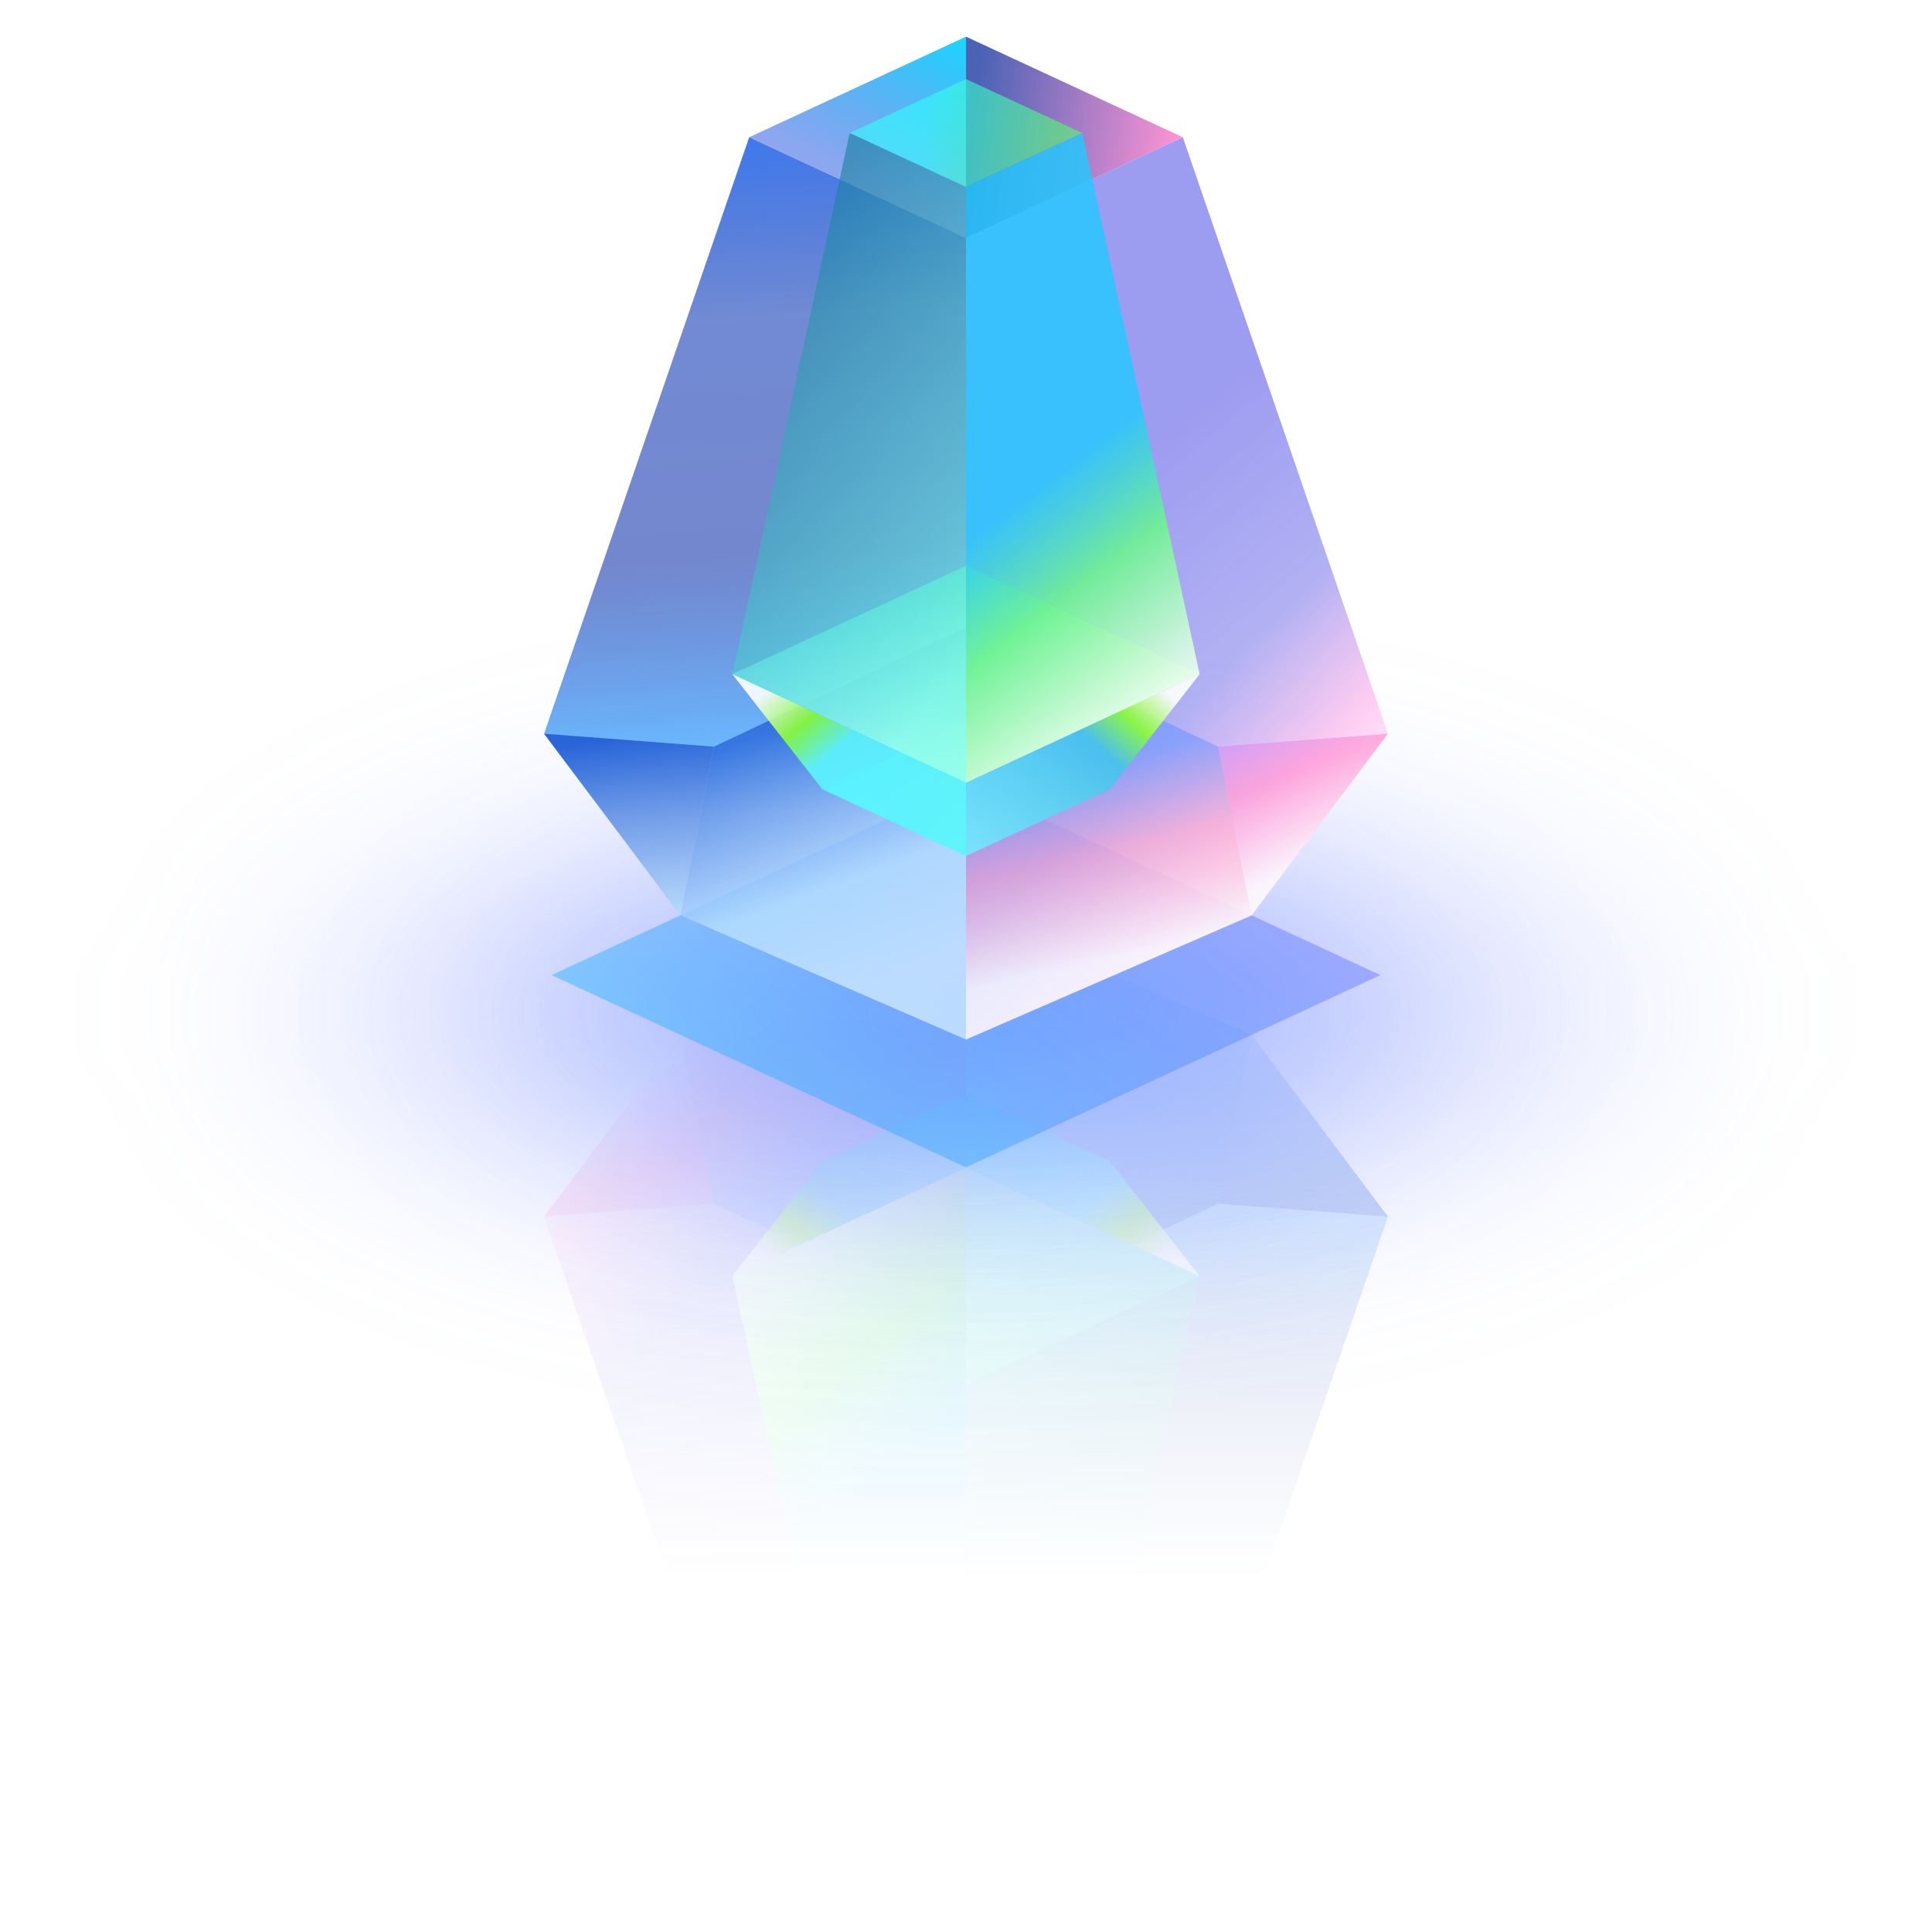
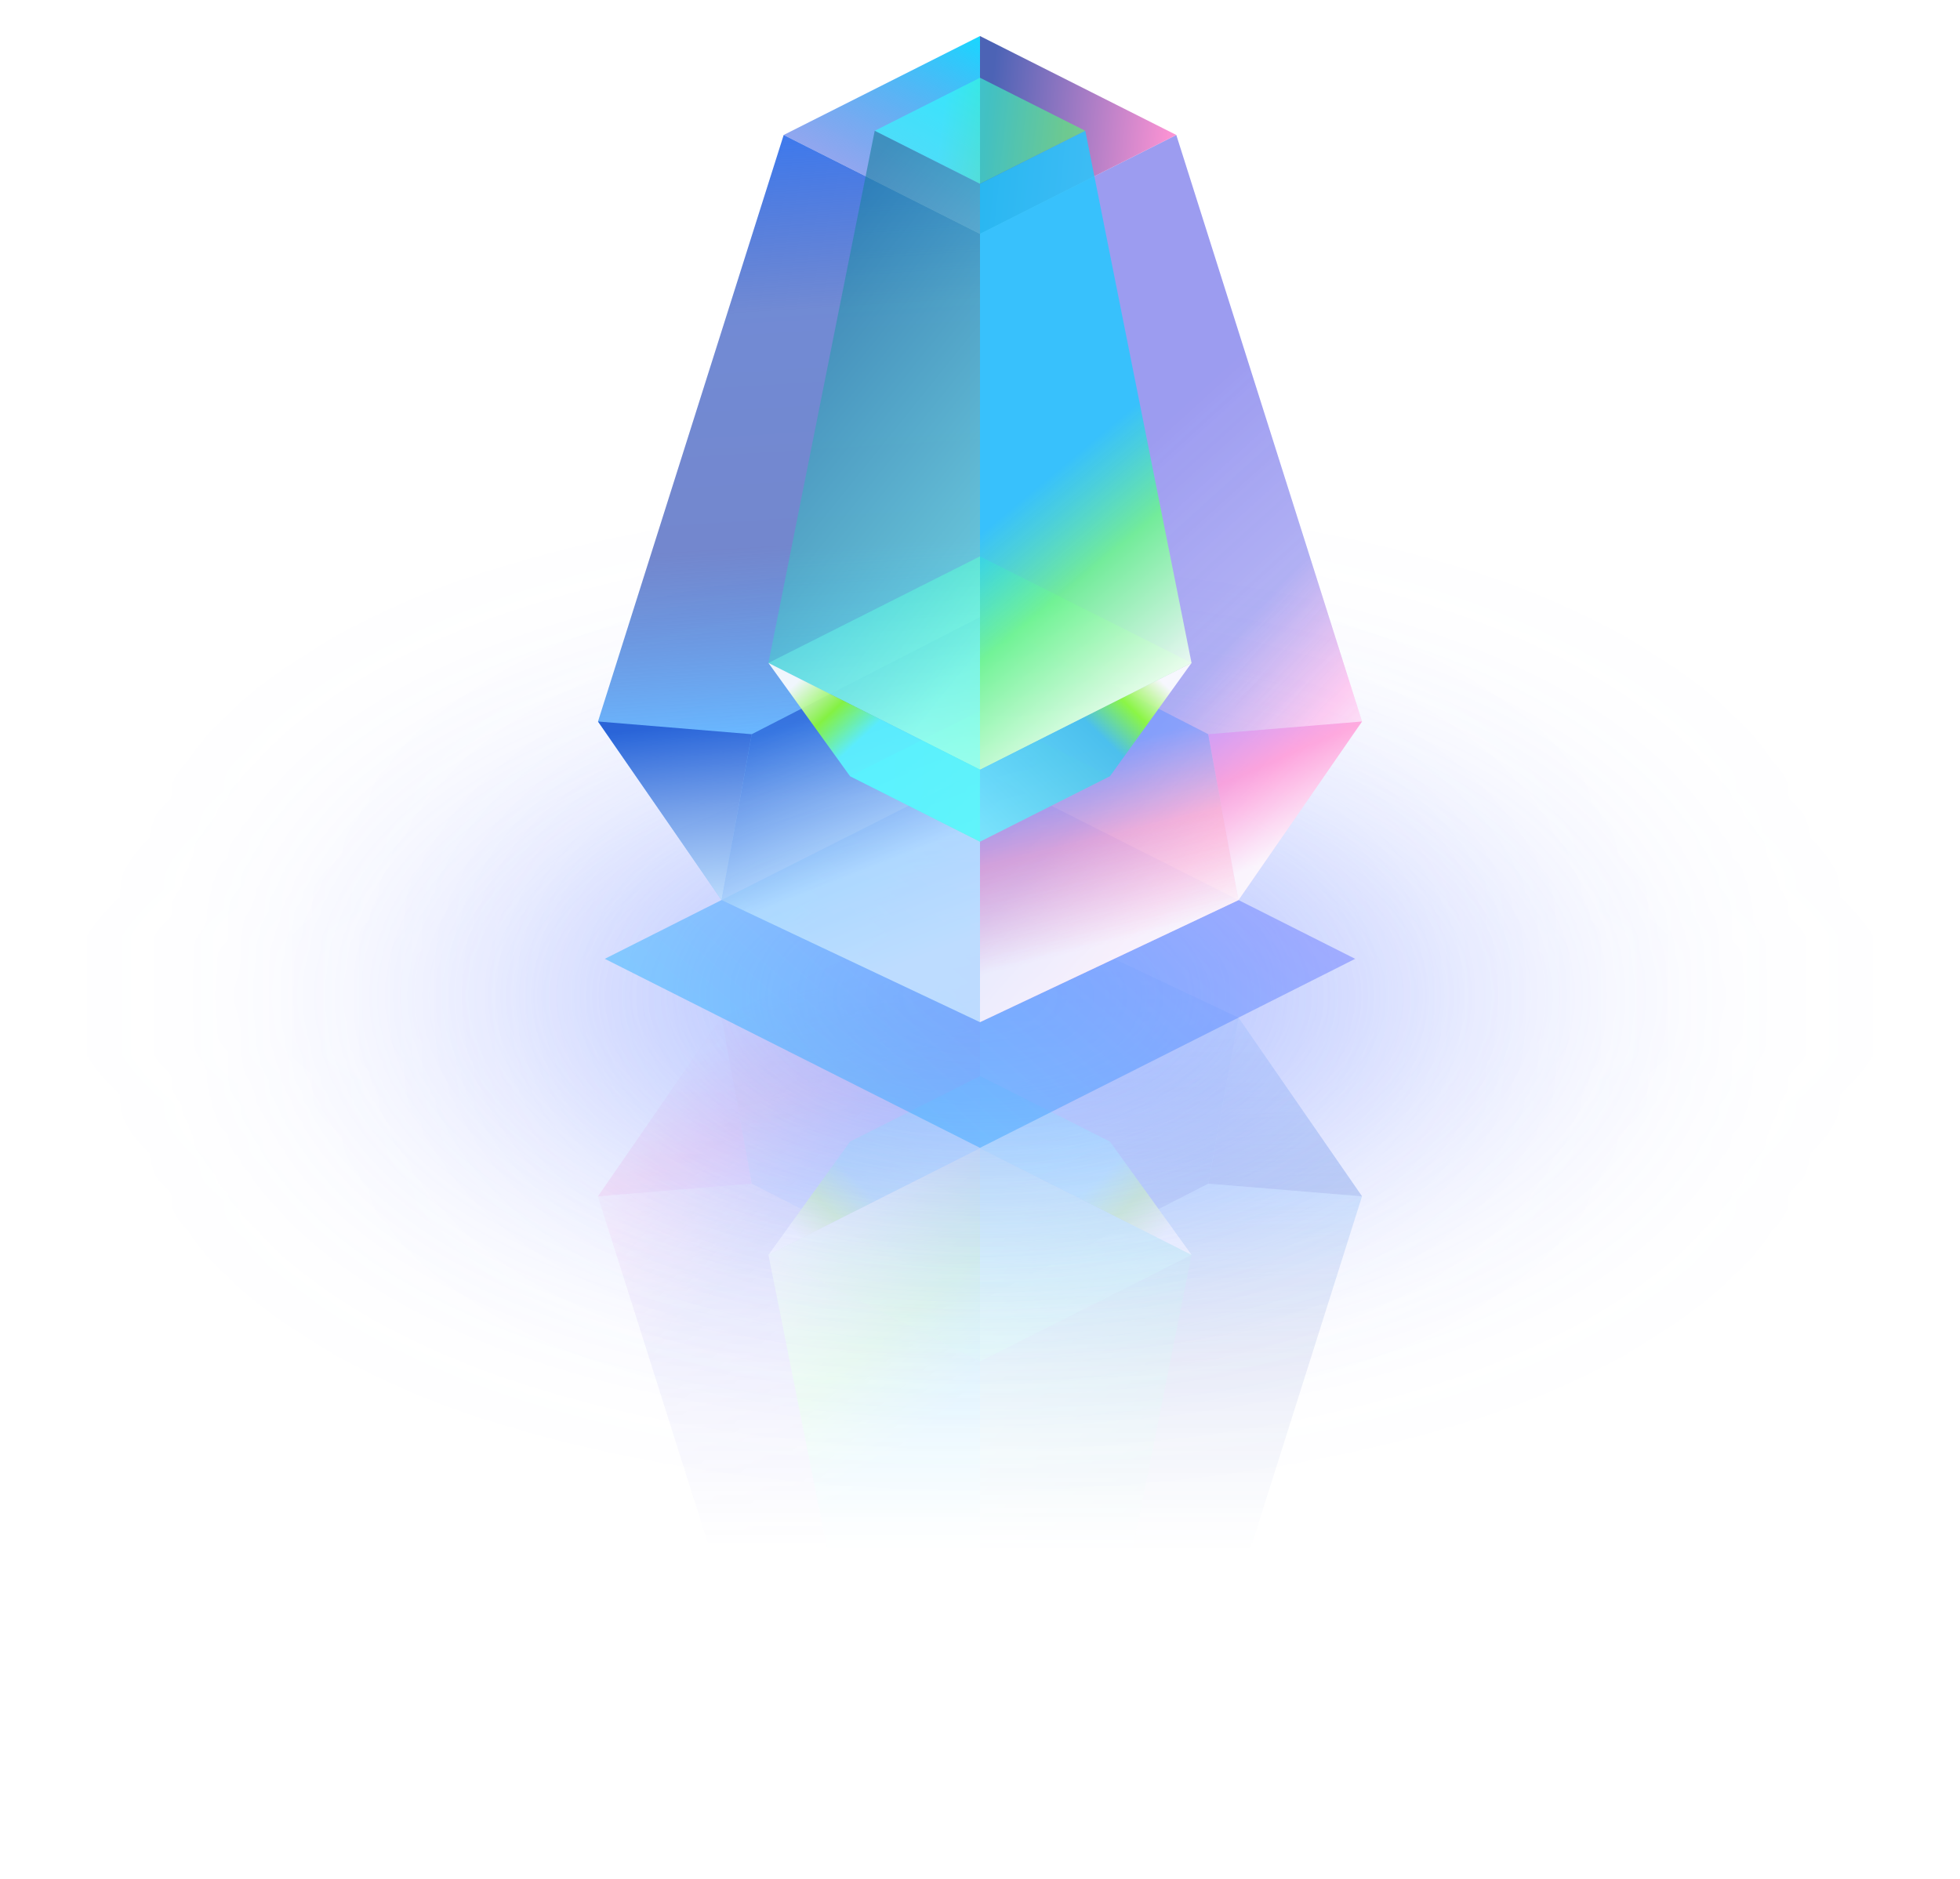
- <svg xmlns="http://www.w3.org/2000/svg" width="182" height="180" viewBox="0 0 182 180" fill="none">
-   <mask id="mask0_861_28" style="mask-type:alpha" maskUnits="userSpaceOnUse" x="33" y="79" width="110" height="101">
-     <rect x="33.679" y="79.853" width="108.834" height="100.147" fill="url(#paint0_linear_861_28)" />
+ <svg xmlns="http://www.w3.org/2000/svg" width="121" height="116" viewBox="0 0 121 116" fill="none">
+   <mask id="mask0_861_28" style="mask-type:alpha" maskUnits="userSpaceOnUse" x="26" y="51" width="66" height="65">
+     <rect x="26.49" y="51.461" width="64.575" height="64.539" fill="url(#paint0_linear_861_28)" />
  </mask>
  <g mask="url(#mask0_861_28)">
    <g opacity="0.8">
-       <path d="M91 85.81L117.891 97.503L130.746 114.618L111.425 170.813L91 161.337L91 85.81Z" fill="url(#paint1_linear_861_28)" />
-       <path opacity="0.8" d="M91 85.81L91 124.62L114.75 113.4L117.891 97.504L91 85.81Z" fill="url(#paint2_linear_861_28)" fill-opacity="0.7" />
+       <path d="M60.5 55.3L76.455 62.836L84.083 73.865L72.619 110.079L60.5 103.973L60.5 55.3Z" fill="url(#paint1_linear_861_28)" />
+       <path opacity="0.8" d="M60.5 55.3L60.5 80.311L74.592 73.08L76.455 62.836L60.5 55.3Z" fill="url(#paint2_linear_861_28)" fill-opacity="0.7" />
      <g opacity="0.8">
-         <path d="M91 85.811L64.105 97.506L51.254 114.618L70.575 170.813L91 161.337L91 85.811Z" fill="url(#paint3_linear_861_28)" fill-opacity="0.7" />
-         <path d="M91 85.811L64.105 97.506L51.254 114.618L70.575 170.813L91 161.337L91 85.811Z" fill="url(#paint4_linear_861_28)" fill-opacity="0.5" />
+         <path d="M60.5 55.3L44.542 62.837L36.917 73.865L48.381 110.079L60.5 103.973L60.5 55.3Z" fill="url(#paint3_linear_861_28)" fill-opacity="0.7" />
+         <path d="M60.5 55.3L44.542 62.837L36.917 73.865L48.381 110.079L60.5 103.973L60.5 55.3Z" fill="url(#paint4_linear_861_28)" fill-opacity="0.5" />
      </g>
-       <path d="M111.426 170.813L91 161.337L91 180.288L111.426 170.813Z" fill="url(#paint5_linear_861_28)" />
-       <path d="M91.001 115.651L77.476 109.377L91.001 103.103L104.525 109.377L91.001 115.651Z" fill="url(#paint6_linear_861_28)" fill-opacity="0.5" />
-       <path d="M70.574 170.813L91 180.288L91 161.337L70.574 170.813Z" fill="url(#paint7_linear_861_28)" fill-opacity="0.8" />
-       <path d="M91.001 176.295L80.045 171.212L91.001 166.13L101.956 171.212L91.001 176.295Z" fill="url(#paint8_linear_861_28)" fill-opacity="0.6" />
-       <path opacity="0.8" d="M91 85.81L91 124.62L67.25 113.4L64.109 97.504L91 85.81Z" fill="url(#paint9_linear_861_28)" />
-       <path d="M51.254 114.618L64.109 97.503L67.25 113.4L51.254 114.618Z" fill="url(#paint10_linear_861_28)" fill-opacity="0.7" />
-       <path d="M91.001 130.437L68.989 120.226L91.001 110.014L113.012 120.226L91.001 130.437Z" fill="url(#paint11_linear_861_28)" fill-opacity="0.7" />
-       <path d="M91.001 130.437L68.989 120.226L91.001 110.014L113.012 120.226L91.001 130.437Z" fill="url(#paint12_linear_861_28)" fill-opacity="0.7" />
-       <path d="M91.001 110.015L68.99 120.225L77.476 109.377L91.001 103.103L91.001 110.015Z" fill="url(#paint13_linear_861_28)" fill-opacity="0.9" />
-       <path d="M91.001 110.012L113.012 120.223L101.956 171.212L91.001 166.13L91.001 110.012Z" fill="url(#paint14_linear_861_28)" fill-opacity="0.6" />
-       <path d="M91 110.012L68.989 120.223L80.045 171.212L91 166.13L91 110.012Z" fill="url(#paint15_linear_861_28)" fill-opacity="0.9" />
-       <path d="M91.001 110.015L113.012 120.225L104.525 109.377L91.001 103.103L91.001 110.015Z" fill="url(#paint16_linear_861_28)" fill-opacity="0.9" />
-       <path d="M130.746 114.618L117.891 97.504L114.75 113.4L130.746 114.618Z" fill="url(#paint17_linear_861_28)" fill-opacity="0.7" />
+       <path d="M72.62 110.079L60.5 103.973L60.5 116.186L72.62 110.079Z" fill="url(#paint5_linear_861_28)" />
+       <path d="M60.5 74.531L52.476 70.488L60.5 66.444L68.525 70.488L60.5 74.531Z" fill="url(#paint6_linear_861_28)" fill-opacity="0.5" />
+       <path d="M48.381 110.079L60.5 116.186L60.5 103.973L48.381 110.079Z" fill="url(#paint7_linear_861_28)" fill-opacity="0.8" />
+       <path d="M60.5 113.612L54 110.337L60.5 107.062L67.001 110.337L60.5 113.612Z" fill="url(#paint8_linear_861_28)" fill-opacity="0.6" />
+       <path opacity="0.8" d="M60.5 55.3L60.5 80.311L46.408 73.08L44.545 62.836L60.5 55.3Z" fill="url(#paint9_linear_861_28)" />
+       <path d="M36.917 73.865L44.545 62.836L46.408 73.08L36.917 73.865Z" fill="url(#paint10_linear_861_28)" fill-opacity="0.7" />
+       <path d="M60.5 84.059L47.44 77.479L60.5 70.898L73.561 77.479L60.5 84.059Z" fill="url(#paint11_linear_861_28)" fill-opacity="0.7" />
+       <path d="M60.5 84.059L47.44 77.479L60.5 70.898L73.561 77.479L60.5 84.059Z" fill="url(#paint12_linear_861_28)" fill-opacity="0.7" />
+       <path d="M60.501 70.898L47.441 77.479L52.476 70.487L60.501 66.444L60.501 70.898Z" fill="url(#paint13_linear_861_28)" fill-opacity="0.9" />
+       <path d="M60.5 70.897L73.56 77.477L67 110.337L60.5 107.061L60.5 70.897Z" fill="url(#paint14_linear_861_28)" fill-opacity="0.6" />
+       <path d="M60.5 70.897L47.44 77.477L54 110.337L60.5 107.061L60.5 70.897Z" fill="url(#paint15_linear_861_28)" fill-opacity="0.9" />
+       <path d="M60.501 70.898L73.561 77.479L68.525 70.487L60.501 66.444L60.501 70.898Z" fill="url(#paint16_linear_861_28)" fill-opacity="0.9" />
+       <path d="M84.083 73.865L76.455 62.836L74.592 73.08L84.083 73.865Z" fill="url(#paint17_linear_861_28)" fill-opacity="0.7" />
    </g>
  </g>
  <g filter="url(#filter0_f_861_28)">
-     <ellipse cx="91" cy="95.397" rx="75" ry="26.273" fill="url(#paint18_radial_861_28)" fill-opacity="0.6" />
+     <ellipse cx="60.5" cy="61.478" rx="44.5" ry="16.931" fill="url(#paint18_radial_861_28)" fill-opacity="0.6" />
  </g>
  <g filter="url(#filter1_f_861_28)">
-     <ellipse cx="91" cy="95.397" rx="53.273" ry="18.662" fill="url(#paint19_radial_861_28)" fill-opacity="0.6" />
-   </g>
-   <path d="M90.999 73.755L130.036 91.864L90.999 109.973L51.963 91.864L90.999 73.755Z" fill="url(#paint20_linear_861_28)" fill-opacity="0.5" />
-   <path d="M91 97.933L64.109 86.239L51.254 69.125L70.575 12.93L91 22.406L91 97.933Z" fill="url(#paint21_linear_861_28)" />
-   <path opacity="0.8" d="M91 97.933L91 59.122L67.25 70.343L64.109 86.239L91 97.933Z" fill="url(#paint22_linear_861_28)" fill-opacity="0.7" />
+     <ellipse cx="60.5" cy="61.478" rx="31.609" ry="12.026" fill="url(#paint19_radial_861_28)" fill-opacity="0.6" />
+   </g>
+   <path d="M60.5 47.531L83.661 59.201L60.5 70.871L37.338 59.201L60.5 47.531Z" fill="url(#paint20_linear_861_28)" fill-opacity="0.5" />
+   <path d="M60.5 63.112L44.545 55.576L36.917 44.547L48.381 8.333L60.5 14.439L60.5 63.112Z" fill="url(#paint21_linear_861_28)" />
+   <path opacity="0.8" d="M60.5 63.112L60.5 38.101L46.408 45.332L44.545 55.576L60.5 63.112Z" fill="url(#paint22_linear_861_28)" fill-opacity="0.7" />
  <g opacity="0.8">
-     <path d="M91 97.932L117.895 86.237L130.746 69.125L111.425 12.93L91 22.406L91 97.932Z" fill="url(#paint23_linear_861_28)" fill-opacity="0.7" />
-     <path d="M91 97.932L117.895 86.237L130.746 69.125L111.425 12.93L91 22.406L91 97.932Z" fill="url(#paint24_linear_861_28)" fill-opacity="0.5" />
-   </g>
-   <path d="M70.574 12.93L91 22.405L91 3.454L70.574 12.93Z" fill="url(#paint25_linear_861_28)" />
-   <path d="M90.999 68.091L104.524 74.365L90.999 80.64L77.475 74.365L90.999 68.091Z" fill="url(#paint26_linear_861_28)" fill-opacity="0.5" />
-   <path d="M111.426 12.93L91 3.454L91 22.405L111.426 12.93Z" fill="url(#paint27_linear_861_28)" fill-opacity="0.8" />
-   <path d="M90.999 7.448L101.955 12.53L90.999 17.613L80.044 12.53L90.999 7.448Z" fill="url(#paint28_linear_861_28)" fill-opacity="0.6" />
-   <path opacity="0.8" d="M91 97.933L91 59.122L114.75 70.343L117.891 86.239L91 97.933Z" fill="url(#paint29_linear_861_28)" />
-   <path d="M130.746 69.124L117.891 86.239L114.75 70.343L130.746 69.124Z" fill="url(#paint30_linear_861_28)" fill-opacity="0.7" />
-   <path d="M90.999 53.306L113.011 63.517L90.999 73.728L68.988 63.517L90.999 53.306Z" fill="url(#paint31_linear_861_28)" fill-opacity="0.7" />
-   <path d="M90.999 53.306L113.011 63.517L90.999 73.728L68.988 63.517L90.999 53.306Z" fill="url(#paint32_linear_861_28)" fill-opacity="0.7" />
-   <path d="M90.999 73.728L113.01 63.517L104.524 74.366L90.999 80.64V73.728Z" fill="url(#paint33_linear_861_28)" fill-opacity="0.9" />
-   <path d="M90.999 73.731L68.988 63.52L80.044 12.53L90.999 17.613L90.999 73.731Z" fill="url(#paint34_linear_861_28)" fill-opacity="0.6" />
-   <path d="M91 73.731L113.011 63.52L101.955 12.53L91 17.613L91 73.731Z" fill="url(#paint35_linear_861_28)" fill-opacity="0.9" />
-   <path d="M90.999 73.728L68.988 63.517L77.475 74.366L90.999 80.64V73.728Z" fill="url(#paint36_linear_861_28)" fill-opacity="0.9" />
-   <path d="M51.254 69.124L64.109 86.239L67.25 70.343L51.254 69.124Z" fill="url(#paint37_linear_861_28)" fill-opacity="0.7" />
+     <path d="M60.5 63.112L76.458 55.575L84.083 44.547L72.619 8.333L60.5 14.439L60.5 63.112Z" fill="url(#paint23_linear_861_28)" fill-opacity="0.7" />
+     <path d="M60.5 63.112L76.458 55.575L84.083 44.547L72.619 8.333L60.5 14.439L60.5 63.112Z" fill="url(#paint24_linear_861_28)" fill-opacity="0.5" />
+   </g>
+   <path d="M48.38 8.333L60.5 14.439L60.5 2.226L48.38 8.333Z" fill="url(#paint25_linear_861_28)" />
+   <path d="M60.5 43.881L68.524 47.924L60.5 51.968L52.475 47.924L60.5 43.881Z" fill="url(#paint26_linear_861_28)" fill-opacity="0.5" />
+   <path d="M72.619 8.333L60.5 2.226L60.5 14.439L72.619 8.333Z" fill="url(#paint27_linear_861_28)" fill-opacity="0.8" />
+   <path d="M60.5 4.8L67 8.075L60.5 11.35L53.999 8.075L60.5 4.8Z" fill="url(#paint28_linear_861_28)" fill-opacity="0.6" />
+   <path opacity="0.8" d="M60.5 63.112L60.5 38.101L74.592 45.332L76.455 55.576L60.5 63.112Z" fill="url(#paint29_linear_861_28)" />
+   <path d="M84.083 44.547L76.455 55.576L74.592 45.332L84.083 44.547Z" fill="url(#paint30_linear_861_28)" fill-opacity="0.7" />
+   <path d="M60.5 34.353L73.56 40.933L60.5 47.514L47.44 40.933L60.5 34.353Z" fill="url(#paint31_linear_861_28)" fill-opacity="0.7" />
+   <path d="M60.5 34.353L73.56 40.933L60.5 47.514L47.44 40.933L60.5 34.353Z" fill="url(#paint32_linear_861_28)" fill-opacity="0.7" />
+   <path d="M60.499 47.513L73.559 40.933L68.524 47.925L60.499 51.968V47.513Z" fill="url(#paint33_linear_861_28)" fill-opacity="0.9" />
+   <path d="M60.5 47.515L47.44 40.935L54 8.075L60.5 11.35L60.5 47.515Z" fill="url(#paint34_linear_861_28)" fill-opacity="0.6" />
+   <path d="M60.5 47.515L73.56 40.935L67 8.075L60.5 11.35L60.5 47.515Z" fill="url(#paint35_linear_861_28)" fill-opacity="0.9" />
+   <path d="M60.499 47.513L47.44 40.933L52.475 47.925L60.499 51.968V47.513Z" fill="url(#paint36_linear_861_28)" fill-opacity="0.9" />
+   <path d="M36.917 44.547L44.545 55.576L46.408 45.332L36.917 44.547Z" fill="url(#paint37_linear_861_28)" fill-opacity="0.7" />
  <defs>
-     <filter id="filter0_f_861_28" x="0.473" y="53.597" width="181.055" height="83.6" filterUnits="userSpaceOnUse" color-interpolation-filters="sRGB">
+     <filter id="filter0_f_861_28" x="0.473" y="29.019" width="120.055" height="64.917" filterUnits="userSpaceOnUse" color-interpolation-filters="sRGB">
      <feFlood flood-opacity="0" result="BackgroundImageFix" />
      <feBlend mode="normal" in="SourceGraphic" in2="BackgroundImageFix" result="shape" />
      <feGaussianBlur stdDeviation="7.764" result="effect1_foregroundBlur_861_28" />
    </filter>
-     <filter id="filter1_f_861_28" x="22.2" y="61.208" width="137.601" height="68.378" filterUnits="userSpaceOnUse" color-interpolation-filters="sRGB">
+     <filter id="filter1_f_861_28" x="13.364" y="33.924" width="94.272" height="55.108" filterUnits="userSpaceOnUse" color-interpolation-filters="sRGB">
      <feFlood flood-opacity="0" result="BackgroundImageFix" />
      <feBlend mode="normal" in="SourceGraphic" in2="BackgroundImageFix" result="shape" />
      <feGaussianBlur stdDeviation="7.764" result="effect1_foregroundBlur_861_28" />
    </filter>
-     <linearGradient id="paint0_linear_861_28" x1="88.097" y1="40.295" x2="88.097" y2="148.545" gradientUnits="userSpaceOnUse">
+     <linearGradient id="paint0_linear_861_28" x1="58.777" y1="25.968" x2="58.777" y2="95.729" gradientUnits="userSpaceOnUse">
      <stop />
      <stop offset="1" stop-opacity="0" />
    </linearGradient>
-     <linearGradient id="paint1_linear_861_28" x1="12.767" y1="176.76" x2="9.071" y2="113.098" gradientUnits="userSpaceOnUse">
+     <linearGradient id="paint1_linear_861_28" x1="14.082" y1="113.912" x2="11.497" y2="72.91" gradientUnits="userSpaceOnUse">
      <stop stop-color="#3D79ED" />
      <stop offset="0.266" stop-color="#3458C1" stop-opacity="0.7" />
      <stop offset="0.619" stop-color="#3753B8" stop-opacity="0.7" />
      <stop offset="0.896" stop-color="#5BB0FF" stop-opacity="0.9" />
      <stop offset="1" stop-color="#5BB0FF" stop-opacity="0.6" />
    </linearGradient>
-     <linearGradient id="paint2_linear_861_28" x1="94.18" y1="90.932" x2="103.652" y2="117.119" gradientUnits="userSpaceOnUse">
+     <linearGradient id="paint2_linear_861_28" x1="62.387" y1="58.6" x2="68.882" y2="75.133" gradientUnits="userSpaceOnUse">
      <stop offset="0.047" stop-color="white" />
      <stop offset="0.427" stop-color="#DFF4FF" />
      <stop offset="0.995" stop-color="#0E42C8" />
    </linearGradient>
-     <linearGradient id="paint3_linear_861_28" x1="51.254" y1="83.469" x2="89.494" y2="119.842" gradientUnits="userSpaceOnUse">
+     <linearGradient id="paint3_linear_861_28" x1="36.917" y1="53.791" x2="61.376" y2="75.211" gradientUnits="userSpaceOnUse">
      <stop offset="0.28" stop-color="white" />
      <stop offset="0.47" stop-color="#FF79DA" />
      <stop offset="0.693" stop-color="#3D3AE3" stop-opacity="0.9" />
    </linearGradient>
-     <linearGradient id="paint4_linear_861_28" x1="51.254" y1="87.408" x2="87.21" y2="130.429" gradientUnits="userSpaceOnUse">
+     <linearGradient id="paint4_linear_861_28" x1="36.917" y1="56.329" x2="60.353" y2="82.147" gradientUnits="userSpaceOnUse">
      <stop offset="0.161" stop-color="white" />
      <stop offset="1" stop-color="white" stop-opacity="0" />
    </linearGradient>
-     <linearGradient id="paint5_linear_861_28" x1="90.95" y1="179.973" x2="98.59" y2="164.366" gradientUnits="userSpaceOnUse">
+     <linearGradient id="paint5_linear_861_28" x1="60.47" y1="115.983" x2="65.639" y2="106.262" gradientUnits="userSpaceOnUse">
      <stop stop-color="#1AD6FF" />
      <stop offset="1" stop-color="#496BE4" stop-opacity="0.6" />
      <stop offset="1" stop-color="#1F3CA3" />
    </linearGradient>
-     <linearGradient id="paint6_linear_861_28" x1="83.238" y1="105.838" x2="101.316" y2="111.181" gradientUnits="userSpaceOnUse">
-       <stop stop-color="#81FF6C" />
-       <stop offset="1" stop-color="#31F3FF" />
-     </linearGradient>
-     <linearGradient id="paint7_linear_861_28" x1="70.574" y1="171.784" x2="89.953" y2="174.029" gradientUnits="userSpaceOnUse">
+     <linearGradient id="paint6_linear_861_28" x1="55.894" y1="68.207" x2="66.754" y2="71.162" gradientUnits="userSpaceOnUse">
+       <stop stop-color="#81FF6C" />
+       <stop offset="1" stop-color="#31F3FF" />
+     </linearGradient>
+     <linearGradient id="paint7_linear_861_28" x1="48.381" y1="110.706" x2="59.902" y2="111.934" gradientUnits="userSpaceOnUse">
      <stop stop-color="#FF79C9" />
      <stop offset="1" stop-color="#1F3CA3" />
    </linearGradient>
-     <linearGradient id="paint8_linear_861_28" x1="82.162" y1="170.022" x2="94.993" y2="171.859" gradientUnits="userSpaceOnUse">
+     <linearGradient id="paint8_linear_861_28" x1="55.256" y1="109.57" x2="62.892" y2="110.576" gradientUnits="userSpaceOnUse">
      <stop stop-color="#52FF6E" />
      <stop offset="1" stop-color="#31FFFF" />
    </linearGradient>
-     <linearGradient id="paint9_linear_861_28" x1="69.369" y1="91.968" x2="76.015" y2="121.374" gradientUnits="userSpaceOnUse">
+     <linearGradient id="paint9_linear_861_28" x1="47.665" y1="59.269" x2="52.277" y2="78.055" gradientUnits="userSpaceOnUse">
      <stop offset="0.104" stop-color="white" />
      <stop offset="0.437" stop-color="#FFAACE" stop-opacity="0.8" />
      <stop offset="0.719" stop-color="#6F97FF" stop-opacity="0.8" />
    </linearGradient>
-     <linearGradient id="paint10_linear_861_28" x1="59.252" y1="101.919" x2="64.8" y2="115.611" gradientUnits="userSpaceOnUse">
+     <linearGradient id="paint10_linear_861_28" x1="41.663" y1="65.681" x2="45.45" y2="74.287" gradientUnits="userSpaceOnUse">
      <stop stop-color="white" />
      <stop offset="0.591" stop-color="#FF94D4" />
      <stop offset="1" stop-color="#C994FF" />
    </linearGradient>
-     <linearGradient id="paint11_linear_861_28" x1="78.367" y1="114.465" x2="107.79" y2="123.162" gradientUnits="userSpaceOnUse">
-       <stop stop-color="#81FF6C" />
-       <stop offset="1" stop-color="#31F3FF" />
-     </linearGradient>
-     <linearGradient id="paint12_linear_861_28" x1="91.001" y1="110.748" x2="91.001" y2="130.903" gradientUnits="userSpaceOnUse">
-       <stop stop-color="white" />
-       <stop offset="1" stop-color="white" stop-opacity="0" />
-     </linearGradient>
-     <linearGradient id="paint13_linear_861_28" x1="67.916" y1="120.225" x2="85.953" y2="99.921" gradientUnits="userSpaceOnUse">
+     <linearGradient id="paint11_linear_861_28" x1="53.004" y1="73.767" x2="70.678" y2="78.576" gradientUnits="userSpaceOnUse">
+       <stop stop-color="#81FF6C" />
+       <stop offset="1" stop-color="#31F3FF" />
+     </linearGradient>
+     <linearGradient id="paint12_linear_861_28" x1="60.5" y1="71.371" x2="60.5" y2="84.36" gradientUnits="userSpaceOnUse">
+       <stop stop-color="white" />
+       <stop offset="1" stop-color="white" stop-opacity="0" />
+     </linearGradient>
+     <linearGradient id="paint13_linear_861_28" x1="46.803" y1="77.479" x2="58.502" y2="65.355" gradientUnits="userSpaceOnUse">
      <stop offset="0.15" stop-color="white" />
      <stop offset="0.3" stop-color="#8CFF31" />
      <stop offset="0.449" stop-color="#45C3EB" />
      <stop offset="1" stop-color="#72E6FF" />
    </linearGradient>
-     <linearGradient id="paint14_linear_861_28" x1="100.828" y1="110.012" x2="130.355" y2="135.806" gradientUnits="userSpaceOnUse">
+     <linearGradient id="paint14_linear_861_28" x1="66.331" y1="70.897" x2="85.087" y2="85.982" gradientUnits="userSpaceOnUse">
      <stop stop-color="#6CFFED" />
      <stop offset="1" stop-color="#197F9F" />
    </linearGradient>
-     <linearGradient id="paint15_linear_861_28" x1="14.076" y1="132.957" x2="42.35" y2="169.866" gradientUnits="userSpaceOnUse">
+     <linearGradient id="paint15_linear_861_28" x1="14.858" y1="85.683" x2="33.416" y2="107.987" gradientUnits="userSpaceOnUse">
      <stop offset="0.465" stop-color="white" />
      <stop offset="0.79" stop-color="#6DF390" />
      <stop offset="1" stop-color="#21CAFF" stop-opacity="0.9" />
    </linearGradient>
-     <linearGradient id="paint16_linear_861_28" x1="113.012" y1="120.225" x2="96.011" y2="100.16" gradientUnits="userSpaceOnUse">
+     <linearGradient id="paint16_linear_861_28" x1="73.561" y1="77.479" x2="62.492" y2="65.451" gradientUnits="userSpaceOnUse">
      <stop offset="0.125" stop-color="white" />
      <stop offset="0.298" stop-color="#8CFF31" />
      <stop offset="0.448" stop-color="#5BF5FF" />
    </linearGradient>
-     <linearGradient id="paint17_linear_861_28" x1="117.054" y1="96.115" x2="119.062" y2="114.736" gradientUnits="userSpaceOnUse">
+     <linearGradient id="paint17_linear_861_28" x1="75.959" y1="61.941" x2="77.361" y2="73.916" gradientUnits="userSpaceOnUse">
      <stop stop-color="#DFF4FF" />
      <stop offset="0.995" stop-color="#0E42C8" />
    </linearGradient>
-     <radialGradient id="paint18_radial_861_28" cx="0" cy="0" r="1" gradientUnits="userSpaceOnUse" gradientTransform="translate(90.9999 95.3968) rotate(90) scale(26.2726 75)">
+     <radialGradient id="paint18_radial_861_28" cx="0" cy="0" r="1" gradientUnits="userSpaceOnUse" gradientTransform="translate(60.5 61.4779) rotate(90) scale(16.9312 44.5)">
      <stop stop-color="#739AFF" />
      <stop offset="1" stop-color="#6978FF" stop-opacity="0" />
    </radialGradient>
-     <radialGradient id="paint19_radial_861_28" cx="0" cy="0" r="1" gradientUnits="userSpaceOnUse" gradientTransform="translate(91.0001 95.3967) rotate(90) scale(18.6617 53.2732)">
+     <radialGradient id="paint19_radial_861_28" cx="0" cy="0" r="1" gradientUnits="userSpaceOnUse" gradientTransform="translate(60.5001 61.4779) rotate(90) scale(12.0264 31.6088)">
      <stop stop-color="#739AFF" />
      <stop offset="1" stop-color="#6978FF" stop-opacity="0" />
    </radialGradient>
-     <linearGradient id="paint20_linear_861_28" x1="110.518" y1="76.208" x2="79.952" y2="114.314" gradientUnits="userSpaceOnUse">
+     <linearGradient id="paint20_linear_861_28" x1="72.08" y1="49.112" x2="52.092" y2="72.055" gradientUnits="userSpaceOnUse">
      <stop stop-color="#6C7BFF" />
      <stop offset="1" stop-color="#31B5FF" />
    </linearGradient>
-     <linearGradient id="paint21_linear_861_28" x1="169.233" y1="6.983" x2="172.929" y2="70.644" gradientUnits="userSpaceOnUse">
+     <linearGradient id="paint21_linear_861_28" x1="106.918" y1="4.5" x2="109.503" y2="45.502" gradientUnits="userSpaceOnUse">
      <stop stop-color="#3D79ED" />
      <stop offset="0.266" stop-color="#3458C1" stop-opacity="0.7" />
      <stop offset="0.619" stop-color="#3753B8" stop-opacity="0.7" />
      <stop offset="0.896" stop-color="#5BB0FF" stop-opacity="0.9" />
      <stop offset="1" stop-color="#5BB0FF" stop-opacity="0.6" />
    </linearGradient>
-     <linearGradient id="paint22_linear_861_28" x1="87.82" y1="92.811" x2="78.348" y2="66.624" gradientUnits="userSpaceOnUse">
+     <linearGradient id="paint22_linear_861_28" x1="58.613" y1="59.812" x2="52.118" y2="43.279" gradientUnits="userSpaceOnUse">
      <stop offset="0.047" stop-color="white" />
      <stop offset="0.427" stop-color="#DFF4FF" />
      <stop offset="0.995" stop-color="#0E42C8" />
    </linearGradient>
-     <linearGradient id="paint23_linear_861_28" x1="130.746" y1="100.274" x2="92.506" y2="63.901" gradientUnits="userSpaceOnUse">
+     <linearGradient id="paint23_linear_861_28" x1="84.083" y1="64.621" x2="59.624" y2="43.201" gradientUnits="userSpaceOnUse">
      <stop offset="0.28" stop-color="white" />
      <stop offset="0.47" stop-color="#FF79DA" />
      <stop offset="0.693" stop-color="#3D3AE3" stop-opacity="0.9" />
    </linearGradient>
-     <linearGradient id="paint24_linear_861_28" x1="130.746" y1="96.335" x2="94.79" y2="53.313" gradientUnits="userSpaceOnUse">
+     <linearGradient id="paint24_linear_861_28" x1="84.083" y1="62.083" x2="60.647" y2="36.266" gradientUnits="userSpaceOnUse">
      <stop offset="0.161" stop-color="white" />
      <stop offset="1" stop-color="white" stop-opacity="0" />
    </linearGradient>
-     <linearGradient id="paint25_linear_861_28" x1="91.05" y1="3.769" x2="83.41" y2="19.377" gradientUnits="userSpaceOnUse">
+     <linearGradient id="paint25_linear_861_28" x1="60.53" y1="2.429" x2="55.361" y2="12.15" gradientUnits="userSpaceOnUse">
      <stop stop-color="#1AD6FF" />
      <stop offset="1" stop-color="#496BE4" stop-opacity="0.6" />
      <stop offset="1" stop-color="#1F3CA3" />
    </linearGradient>
-     <linearGradient id="paint26_linear_861_28" x1="98.762" y1="77.905" x2="80.684" y2="72.561" gradientUnits="userSpaceOnUse">
-       <stop stop-color="#81FF6C" />
-       <stop offset="1" stop-color="#31F3FF" />
-     </linearGradient>
-     <linearGradient id="paint27_linear_861_28" x1="111.426" y1="11.958" x2="92.047" y2="9.713" gradientUnits="userSpaceOnUse">
+     <linearGradient id="paint26_linear_861_28" x1="65.106" y1="50.205" x2="54.246" y2="47.25" gradientUnits="userSpaceOnUse">
+       <stop stop-color="#81FF6C" />
+       <stop offset="1" stop-color="#31F3FF" />
+     </linearGradient>
+     <linearGradient id="paint27_linear_861_28" x1="72.619" y1="7.706" x2="61.098" y2="6.478" gradientUnits="userSpaceOnUse">
      <stop stop-color="#FF79C9" />
      <stop offset="1" stop-color="#1F3CA3" />
    </linearGradient>
-     <linearGradient id="paint28_linear_861_28" x1="99.838" y1="13.72" x2="87.007" y2="11.884" gradientUnits="userSpaceOnUse">
+     <linearGradient id="paint28_linear_861_28" x1="65.744" y1="8.842" x2="58.108" y2="7.836" gradientUnits="userSpaceOnUse">
      <stop stop-color="#52FF6E" />
      <stop offset="1" stop-color="#31FFFF" />
    </linearGradient>
-     <linearGradient id="paint29_linear_861_28" x1="112.631" y1="91.774" x2="105.985" y2="62.368" gradientUnits="userSpaceOnUse">
+     <linearGradient id="paint29_linear_861_28" x1="73.335" y1="59.143" x2="68.723" y2="40.357" gradientUnits="userSpaceOnUse">
      <stop offset="0.104" stop-color="white" />
      <stop offset="0.437" stop-color="#FFAACE" stop-opacity="0.8" />
      <stop offset="0.719" stop-color="#6F97FF" stop-opacity="0.8" />
    </linearGradient>
-     <linearGradient id="paint30_linear_861_28" x1="122.748" y1="81.823" x2="117.2" y2="68.132" gradientUnits="userSpaceOnUse">
+     <linearGradient id="paint30_linear_861_28" x1="79.337" y1="52.731" x2="75.55" y2="44.125" gradientUnits="userSpaceOnUse">
      <stop stop-color="white" />
      <stop offset="0.591" stop-color="#FF94D4" />
      <stop offset="1" stop-color="#C994FF" />
    </linearGradient>
-     <linearGradient id="paint31_linear_861_28" x1="103.633" y1="69.277" x2="74.21" y2="60.581" gradientUnits="userSpaceOnUse">
-       <stop stop-color="#81FF6C" />
-       <stop offset="1" stop-color="#31F3FF" />
-     </linearGradient>
-     <linearGradient id="paint32_linear_861_28" x1="90.999" y1="72.995" x2="90.999" y2="52.84" gradientUnits="userSpaceOnUse">
-       <stop stop-color="white" />
-       <stop offset="1" stop-color="white" stop-opacity="0" />
-     </linearGradient>
-     <linearGradient id="paint33_linear_861_28" x1="114.084" y1="63.517" x2="96.047" y2="83.821" gradientUnits="userSpaceOnUse">
+     <linearGradient id="paint31_linear_861_28" x1="67.996" y1="44.645" x2="50.322" y2="39.836" gradientUnits="userSpaceOnUse">
+       <stop stop-color="#81FF6C" />
+       <stop offset="1" stop-color="#31F3FF" />
+     </linearGradient>
+     <linearGradient id="paint32_linear_861_28" x1="60.5" y1="47.041" x2="60.5" y2="34.052" gradientUnits="userSpaceOnUse">
+       <stop stop-color="white" />
+       <stop offset="1" stop-color="white" stop-opacity="0" />
+     </linearGradient>
+     <linearGradient id="paint33_linear_861_28" x1="74.197" y1="40.933" x2="62.498" y2="53.057" gradientUnits="userSpaceOnUse">
      <stop offset="0.15" stop-color="white" />
      <stop offset="0.3" stop-color="#8CFF31" />
      <stop offset="0.449" stop-color="#45C3EB" />
      <stop offset="1" stop-color="#72E6FF" />
    </linearGradient>
-     <linearGradient id="paint34_linear_861_28" x1="81.172" y1="73.731" x2="51.645" y2="47.937" gradientUnits="userSpaceOnUse">
+     <linearGradient id="paint34_linear_861_28" x1="54.669" y1="47.515" x2="35.913" y2="32.43" gradientUnits="userSpaceOnUse">
      <stop stop-color="#6CFFED" />
      <stop offset="1" stop-color="#197F9F" />
    </linearGradient>
-     <linearGradient id="paint35_linear_861_28" x1="167.924" y1="50.786" x2="139.649" y2="13.877" gradientUnits="userSpaceOnUse">
+     <linearGradient id="paint35_linear_861_28" x1="106.142" y1="32.728" x2="87.584" y2="10.425" gradientUnits="userSpaceOnUse">
      <stop offset="0.465" stop-color="white" />
      <stop offset="0.79" stop-color="#6DF390" />
      <stop offset="1" stop-color="#21CAFF" stop-opacity="0.9" />
    </linearGradient>
-     <linearGradient id="paint36_linear_861_28" x1="68.988" y1="63.517" x2="85.989" y2="83.582" gradientUnits="userSpaceOnUse">
+     <linearGradient id="paint36_linear_861_28" x1="47.44" y1="40.933" x2="58.508" y2="52.961" gradientUnits="userSpaceOnUse">
      <stop offset="0.125" stop-color="white" />
      <stop offset="0.298" stop-color="#8CFF31" />
      <stop offset="0.448" stop-color="#5BF5FF" />
    </linearGradient>
-     <linearGradient id="paint37_linear_861_28" x1="64.946" y1="87.628" x2="62.938" y2="69.006" gradientUnits="userSpaceOnUse">
+     <linearGradient id="paint37_linear_861_28" x1="45.041" y1="56.471" x2="43.639" y2="44.495" gradientUnits="userSpaceOnUse">
      <stop stop-color="#DFF4FF" />
      <stop offset="0.995" stop-color="#0E42C8" />
    </linearGradient>
  </defs>
</svg>
